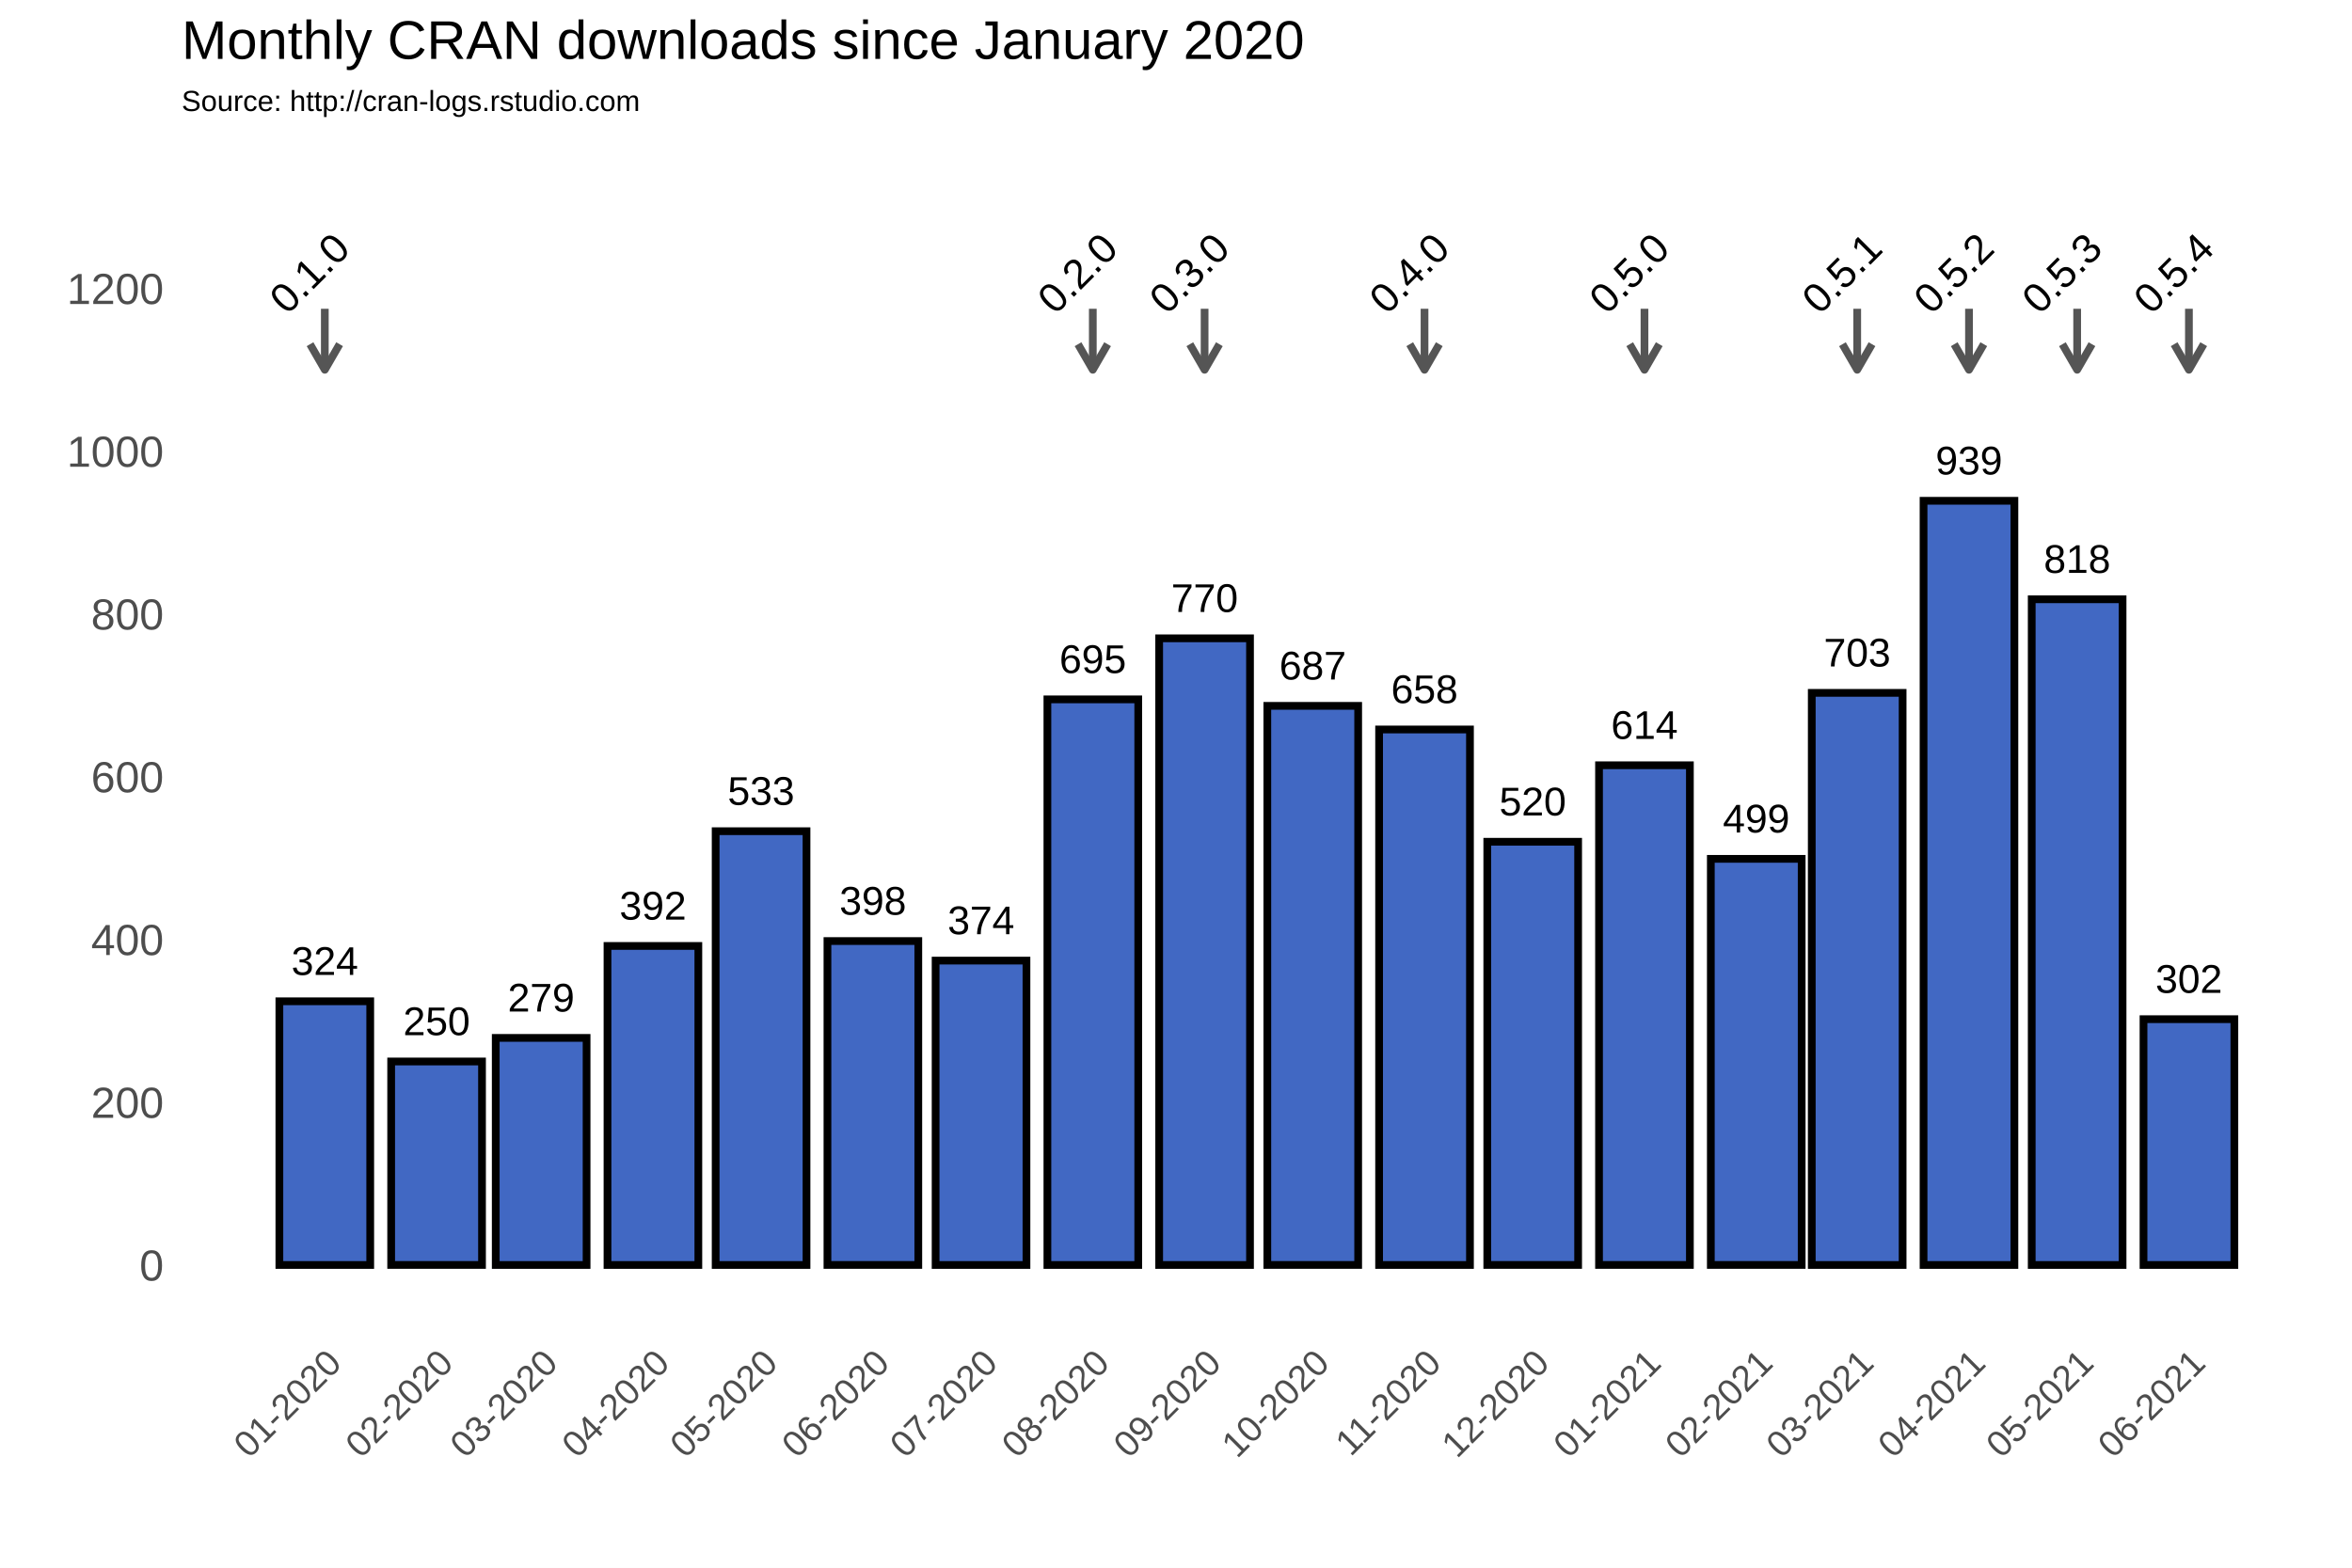
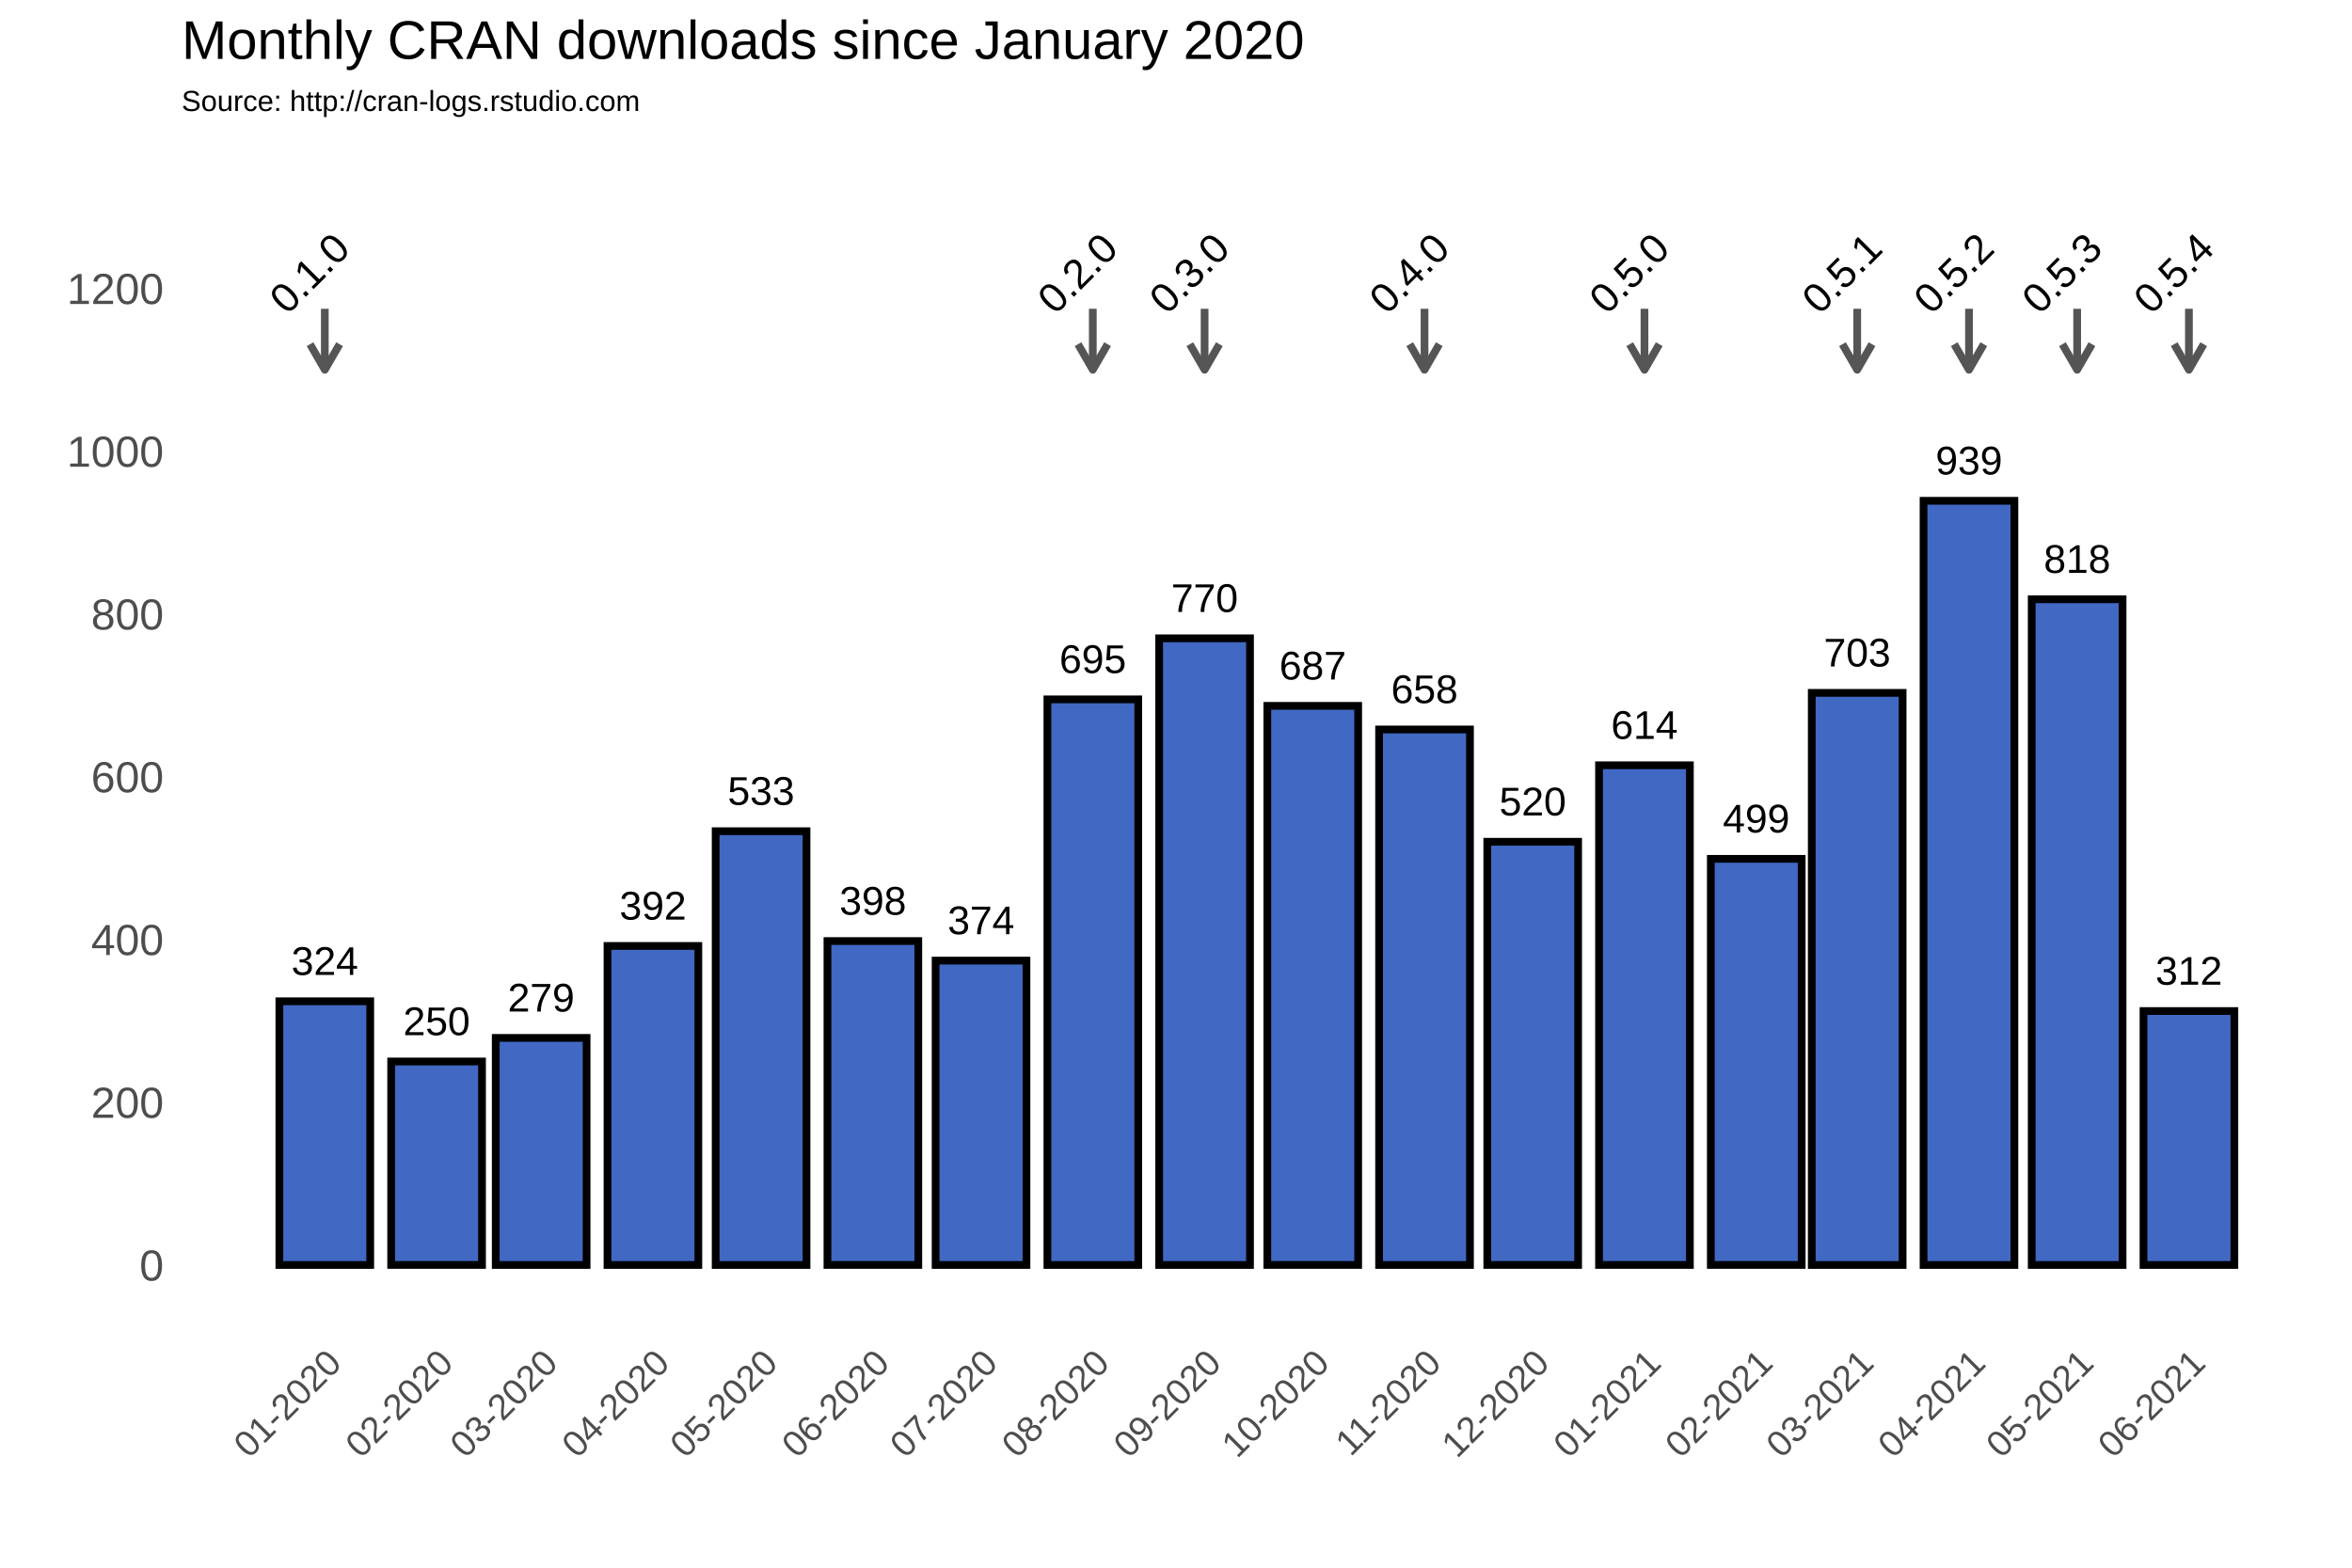
<svg xmlns="http://www.w3.org/2000/svg" class="svglite" width="648.00pt" height="432.00pt" viewBox="0 0 648.00 432.00">
  <defs>
    <style type="text/css">
    .svglite line, .svglite polyline, .svglite polygon, .svglite path, .svglite rect, .svglite circle {
      fill: none;
      stroke: #000000;
      stroke-linecap: round;
      stroke-linejoin: round;
      stroke-miterlimit: 10.00;
    }
  </style>
  </defs>
  <rect width="100%" height="100%" style="stroke: none; fill: #FFFFFF;" />
  <defs>
    <clipPath id="cpMC4wMHw2NDguMDB8MC4wMHw0MzIuMDA=">
      <rect x="0.00" y="0.00" width="648.00" height="432.00" />
    </clipPath>
  </defs>
  <g clip-path="url(#cpMC4wMHw2NDguMDB8MC4wMHw0MzIuMDA=)">
    <rect x="0.00" y="0.00" width="648.00" height="432.00" style="stroke-width: 1.07; stroke: #FFFFFF; fill: #FFFFFF;" />
  </g>
  <defs>
    <clipPath id="cpNTAuMDR8NjQyLjUyfDM3Ljc2fDM2My4zOA==">
      <rect x="50.04" y="37.76" width="592.48" height="325.62" />
    </clipPath>
  </defs>
  <g clip-path="url(#cpNTAuMDR8NjQyLjUyfDM3Ljc2fDM2My4zOA==)">
    <rect x="50.04" y="37.76" width="592.48" height="325.62" style="stroke-width: 1.07; stroke: none;" />
    <polyline points="50.04,326.15 642.52,326.15 " style="stroke-width: 0.53; stroke: #FFFFFF; stroke-linecap: butt;" />
    <polyline points="50.04,281.30 642.52,281.30 " style="stroke-width: 0.53; stroke: #FFFFFF; stroke-linecap: butt;" />
    <polyline points="50.04,236.45 642.52,236.45 " style="stroke-width: 0.53; stroke: #FFFFFF; stroke-linecap: butt;" />
    <polyline points="50.04,191.60 642.52,191.60 " style="stroke-width: 0.53; stroke: #FFFFFF; stroke-linecap: butt;" />
    <polyline points="50.04,146.75 642.52,146.75 " style="stroke-width: 0.53; stroke: #FFFFFF; stroke-linecap: butt;" />
    <polyline points="50.04,101.90 642.52,101.90 " style="stroke-width: 0.53; stroke: #FFFFFF; stroke-linecap: butt;" />
    <polyline points="50.04,57.04 642.52,57.04 " style="stroke-width: 0.53; stroke: #FFFFFF; stroke-linecap: butt;" />
    <polyline points="58.70,363.38 58.70,37.76 " style="stroke-width: 0.53; stroke: #FFFFFF; stroke-linecap: butt;" />
    <polyline points="74.09,363.38 74.09,37.76 " style="stroke-width: 0.53; stroke: #FFFFFF; stroke-linecap: butt;" />
    <polyline points="104.89,363.38 104.89,37.76 " style="stroke-width: 0.53; stroke: #FFFFFF; stroke-linecap: butt;" />
    <polyline points="134.69,363.38 134.69,37.76 " style="stroke-width: 0.53; stroke: #FFFFFF; stroke-linecap: butt;" />
    <polyline points="164.49,363.38 164.49,37.76 " style="stroke-width: 0.53; stroke: #FFFFFF; stroke-linecap: butt;" />
    <polyline points="194.79,363.38 194.79,37.76 " style="stroke-width: 0.53; stroke: #FFFFFF; stroke-linecap: butt;" />
    <polyline points="225.09,363.38 225.09,37.76 " style="stroke-width: 0.53; stroke: #FFFFFF; stroke-linecap: butt;" />
    <polyline points="255.39,363.38 255.39,37.76 " style="stroke-width: 0.53; stroke: #FFFFFF; stroke-linecap: butt;" />
    <polyline points="285.69,363.38 285.69,37.76 " style="stroke-width: 0.53; stroke: #FFFFFF; stroke-linecap: butt;" />
    <polyline points="316.48,363.38 316.48,37.76 " style="stroke-width: 0.53; stroke: #FFFFFF; stroke-linecap: butt;" />
    <polyline points="346.78,363.38 346.78,37.76 " style="stroke-width: 0.53; stroke: #FFFFFF; stroke-linecap: butt;" />
    <polyline points="377.08,363.38 377.08,37.76 " style="stroke-width: 0.53; stroke: #FFFFFF; stroke-linecap: butt;" />
    <polyline points="407.38,363.38 407.38,37.76 " style="stroke-width: 0.53; stroke: #FFFFFF; stroke-linecap: butt;" />
    <polyline points="437.67,363.38 437.67,37.76 " style="stroke-width: 0.53; stroke: #FFFFFF; stroke-linecap: butt;" />
    <polyline points="468.47,363.38 468.47,37.76 " style="stroke-width: 0.53; stroke: #FFFFFF; stroke-linecap: butt;" />
    <polyline points="497.77,363.38 497.77,37.76 " style="stroke-width: 0.53; stroke: #FFFFFF; stroke-linecap: butt;" />
    <polyline points="527.08,363.38 527.08,37.76 " style="stroke-width: 0.53; stroke: #FFFFFF; stroke-linecap: butt;" />
    <polyline points="557.38,363.38 557.38,37.76 " style="stroke-width: 0.53; stroke: #FFFFFF; stroke-linecap: butt;" />
    <polyline points="587.68,363.38 587.68,37.76 " style="stroke-width: 0.53; stroke: #FFFFFF; stroke-linecap: butt;" />
    <polyline points="618.47,363.38 618.47,37.76 " style="stroke-width: 0.53; stroke: #FFFFFF; stroke-linecap: butt;" />
    <polyline points="633.87,363.38 633.87,37.76 " style="stroke-width: 0.53; stroke: #FFFFFF; stroke-linecap: butt;" />
    <polyline points="50.04,348.58 642.52,348.58 " style="stroke-width: 1.07; stroke: #FFFFFF; stroke-linecap: butt;" />
    <polyline points="50.04,303.73 642.52,303.73 " style="stroke-width: 1.07; stroke: #FFFFFF; stroke-linecap: butt;" />
    <polyline points="50.04,258.88 642.52,258.88 " style="stroke-width: 1.07; stroke: #FFFFFF; stroke-linecap: butt;" />
    <polyline points="50.04,214.02 642.52,214.02 " style="stroke-width: 1.07; stroke: #FFFFFF; stroke-linecap: butt;" />
    <polyline points="50.04,169.17 642.52,169.17 " style="stroke-width: 1.07; stroke: #FFFFFF; stroke-linecap: butt;" />
    <polyline points="50.04,124.32 642.52,124.32 " style="stroke-width: 1.07; stroke: #FFFFFF; stroke-linecap: butt;" />
    <polyline points="50.04,79.47 642.52,79.47 " style="stroke-width: 1.07; stroke: #FFFFFF; stroke-linecap: butt;" />
    <polyline points="89.49,363.38 89.49,37.76 " style="stroke-width: 1.07; stroke: #FFFFFF; stroke-linecap: butt;" />
    <polyline points="120.29,363.38 120.29,37.76 " style="stroke-width: 1.07; stroke: #FFFFFF; stroke-linecap: butt;" />
    <polyline points="149.09,363.38 149.09,37.76 " style="stroke-width: 1.07; stroke: #FFFFFF; stroke-linecap: butt;" />
    <polyline points="179.89,363.38 179.89,37.76 " style="stroke-width: 1.07; stroke: #FFFFFF; stroke-linecap: butt;" />
    <polyline points="209.69,363.38 209.69,37.76 " style="stroke-width: 1.07; stroke: #FFFFFF; stroke-linecap: butt;" />
    <polyline points="240.49,363.38 240.49,37.76 " style="stroke-width: 1.07; stroke: #FFFFFF; stroke-linecap: butt;" />
    <polyline points="270.29,363.38 270.29,37.76 " style="stroke-width: 1.07; stroke: #FFFFFF; stroke-linecap: butt;" />
    <polyline points="301.08,363.38 301.08,37.76 " style="stroke-width: 1.07; stroke: #FFFFFF; stroke-linecap: butt;" />
    <polyline points="331.88,363.38 331.88,37.76 " style="stroke-width: 1.07; stroke: #FFFFFF; stroke-linecap: butt;" />
    <polyline points="361.68,363.38 361.68,37.76 " style="stroke-width: 1.07; stroke: #FFFFFF; stroke-linecap: butt;" />
    <polyline points="392.47,363.38 392.47,37.76 " style="stroke-width: 1.07; stroke: #FFFFFF; stroke-linecap: butt;" />
    <polyline points="422.28,363.38 422.28,37.76 " style="stroke-width: 1.07; stroke: #FFFFFF; stroke-linecap: butt;" />
    <polyline points="453.07,363.38 453.07,37.76 " style="stroke-width: 1.07; stroke: #FFFFFF; stroke-linecap: butt;" />
    <polyline points="483.87,363.38 483.87,37.76 " style="stroke-width: 1.07; stroke: #FFFFFF; stroke-linecap: butt;" />
    <polyline points="511.68,363.38 511.68,37.76 " style="stroke-width: 1.07; stroke: #FFFFFF; stroke-linecap: butt;" />
    <polyline points="542.48,363.38 542.48,37.76 " style="stroke-width: 1.07; stroke: #FFFFFF; stroke-linecap: butt;" />
    <polyline points="572.28,363.38 572.28,37.76 " style="stroke-width: 1.07; stroke: #FFFFFF; stroke-linecap: butt;" />
    <polyline points="603.07,363.38 603.07,37.76 " style="stroke-width: 1.07; stroke: #FFFFFF; stroke-linecap: butt;" />
    <rect x="76.97" y="275.92" width="25.03" height="72.66" style="stroke-width: 2.13; stroke-linecap: square; stroke-linejoin: miter; fill: #4168C3;" />
    <rect x="107.77" y="292.51" width="25.03" height="56.06" style="stroke-width: 2.13; stroke-linecap: square; stroke-linejoin: miter; fill: #4168C3;" />
    <rect x="136.58" y="286.01" width="25.03" height="62.57" style="stroke-width: 2.13; stroke-linecap: square; stroke-linejoin: miter; fill: #4168C3;" />
    <rect x="167.37" y="260.67" width="25.03" height="87.91" style="stroke-width: 2.13; stroke-linecap: square; stroke-linejoin: miter; fill: #4168C3;" />
    <rect x="197.17" y="229.05" width="25.03" height="119.53" style="stroke-width: 2.13; stroke-linecap: square; stroke-linejoin: miter; fill: #4168C3;" />
    <rect x="227.97" y="259.32" width="25.03" height="89.25" style="stroke-width: 2.13; stroke-linecap: square; stroke-linejoin: miter; fill: #4168C3;" />
    <rect x="257.77" y="264.71" width="25.03" height="83.87" style="stroke-width: 2.13; stroke-linecap: square; stroke-linejoin: miter; fill: #4168C3;" />
    <rect x="288.57" y="192.72" width="25.03" height="155.86" style="stroke-width: 2.13; stroke-linecap: square; stroke-linejoin: miter; fill: #4168C3;" />
    <rect x="319.36" y="175.90" width="25.03" height="172.68" style="stroke-width: 2.13; stroke-linecap: square; stroke-linejoin: miter; fill: #4168C3;" />
    <rect x="349.16" y="194.51" width="25.03" height="154.06" style="stroke-width: 2.13; stroke-linecap: square; stroke-linejoin: miter; fill: #4168C3;" />
    <rect x="379.96" y="201.02" width="25.03" height="147.56" style="stroke-width: 2.13; stroke-linecap: square; stroke-linejoin: miter; fill: #4168C3;" />
    <rect x="409.76" y="231.96" width="25.03" height="116.61" style="stroke-width: 2.13; stroke-linecap: square; stroke-linejoin: miter; fill: #4168C3;" />
    <rect x="440.55" y="210.88" width="25.03" height="137.69" style="stroke-width: 2.13; stroke-linecap: square; stroke-linejoin: miter; fill: #4168C3;" />
    <rect x="471.35" y="236.67" width="25.03" height="111.90" style="stroke-width: 2.13; stroke-linecap: square; stroke-linejoin: miter; fill: #4168C3;" />
    <rect x="499.16" y="190.93" width="25.03" height="157.65" style="stroke-width: 2.13; stroke-linecap: square; stroke-linejoin: miter; fill: #4168C3;" />
    <rect x="529.96" y="138.00" width="25.03" height="210.58" style="stroke-width: 2.13; stroke-linecap: square; stroke-linejoin: miter; fill: #4168C3;" />
    <rect x="559.76" y="165.14" width="25.03" height="183.44" style="stroke-width: 2.13; stroke-linecap: square; stroke-linejoin: miter; fill: #4168C3;" />
-     <rect x="590.56" y="280.85" width="25.03" height="67.73" style="stroke-width: 2.13; stroke-linecap: square; stroke-linejoin: miter; fill: #4168C3;" />
+     <rect x="590.56" y="278.61" width="25.03" height="69.97" style="stroke-width: 2.13; stroke-linecap: square; stroke-linejoin: miter; fill: #4168C3;" />
    <text x="89.49" y="268.66" text-anchor="middle" style="font-size: 11.04px; font-family: Arial;" textLength="18.40px" lengthAdjust="spacingAndGlyphs">324</text>
    <text x="120.29" y="285.25" text-anchor="middle" style="font-size: 11.04px; font-family: Arial;" textLength="18.40px" lengthAdjust="spacingAndGlyphs">250</text>
    <text x="149.09" y="278.75" text-anchor="middle" style="font-size: 11.04px; font-family: Arial;" textLength="18.40px" lengthAdjust="spacingAndGlyphs">279</text>
    <text x="179.89" y="253.41" text-anchor="middle" style="font-size: 11.04px; font-family: Arial;" textLength="18.40px" lengthAdjust="spacingAndGlyphs">392</text>
    <text x="209.69" y="221.79" text-anchor="middle" style="font-size: 11.04px; font-family: Arial;" textLength="18.40px" lengthAdjust="spacingAndGlyphs">533</text>
    <text x="240.49" y="252.06" text-anchor="middle" style="font-size: 11.04px; font-family: Arial;" textLength="18.40px" lengthAdjust="spacingAndGlyphs">398</text>
    <text x="270.29" y="257.44" text-anchor="middle" style="font-size: 11.04px; font-family: Arial;" textLength="18.40px" lengthAdjust="spacingAndGlyphs">374</text>
    <text x="301.08" y="185.46" text-anchor="middle" style="font-size: 11.04px; font-family: Arial;" textLength="18.40px" lengthAdjust="spacingAndGlyphs">695</text>
    <text x="331.88" y="168.64" text-anchor="middle" style="font-size: 11.04px; font-family: Arial;" textLength="18.40px" lengthAdjust="spacingAndGlyphs">770</text>
    <text x="361.68" y="187.25" text-anchor="middle" style="font-size: 11.04px; font-family: Arial;" textLength="18.40px" lengthAdjust="spacingAndGlyphs">687</text>
    <text x="392.47" y="193.75" text-anchor="middle" style="font-size: 11.04px; font-family: Arial;" textLength="18.40px" lengthAdjust="spacingAndGlyphs">658</text>
    <text x="422.28" y="224.70" text-anchor="middle" style="font-size: 11.04px; font-family: Arial;" textLength="18.40px" lengthAdjust="spacingAndGlyphs">520</text>
    <text x="453.07" y="203.62" text-anchor="middle" style="font-size: 11.04px; font-family: Arial;" textLength="18.40px" lengthAdjust="spacingAndGlyphs">614</text>
    <text x="483.87" y="229.41" text-anchor="middle" style="font-size: 11.04px; font-family: Arial;" textLength="18.40px" lengthAdjust="spacingAndGlyphs">499</text>
    <text x="511.68" y="183.66" text-anchor="middle" style="font-size: 11.04px; font-family: Arial;" textLength="18.40px" lengthAdjust="spacingAndGlyphs">703</text>
    <text x="542.48" y="130.74" text-anchor="middle" style="font-size: 11.04px; font-family: Arial;" textLength="18.40px" lengthAdjust="spacingAndGlyphs">939</text>
    <text x="572.28" y="157.87" text-anchor="middle" style="font-size: 11.04px; font-family: Arial;" textLength="18.40px" lengthAdjust="spacingAndGlyphs">818</text>
-     <text x="603.07" y="273.59" text-anchor="middle" style="font-size: 11.04px; font-family: Arial;" textLength="18.40px" lengthAdjust="spacingAndGlyphs">302</text>
+     <text x="603.07" y="271.35" text-anchor="middle" style="font-size: 11.04px; font-family: Arial;" textLength="18.40px" lengthAdjust="spacingAndGlyphs">312</text>
    <line x1="89.49" y1="85.08" x2="89.49" y2="101.90" style="stroke-width: 2.13; stroke: #555555; stroke-linecap: butt;" />
    <polyline points="85.42,94.85 89.49,101.90 93.56,94.85 " style="stroke-width: 2.13; stroke: #555555; stroke-linecap: butt;" />
    <line x1="301.08" y1="85.08" x2="301.08" y2="101.90" style="stroke-width: 2.13; stroke: #555555; stroke-linecap: butt;" />
    <polyline points="297.01,94.85 301.08,101.90 305.15,94.85 " style="stroke-width: 2.13; stroke: #555555; stroke-linecap: butt;" />
    <line x1="331.88" y1="85.08" x2="331.88" y2="101.90" style="stroke-width: 2.13; stroke: #555555; stroke-linecap: butt;" />
    <polyline points="327.81,94.85 331.88,101.90 335.95,94.85 " style="stroke-width: 2.13; stroke: #555555; stroke-linecap: butt;" />
    <line x1="392.47" y1="85.08" x2="392.47" y2="101.90" style="stroke-width: 2.13; stroke: #555555; stroke-linecap: butt;" />
    <polyline points="388.40,94.85 392.47,101.90 396.54,94.85 " style="stroke-width: 2.13; stroke: #555555; stroke-linecap: butt;" />
    <line x1="453.07" y1="85.08" x2="453.07" y2="101.90" style="stroke-width: 2.13; stroke: #555555; stroke-linecap: butt;" />
    <polyline points="449.00,94.85 453.07,101.90 457.14,94.85 " style="stroke-width: 2.13; stroke: #555555; stroke-linecap: butt;" />
    <line x1="511.68" y1="85.08" x2="511.68" y2="101.90" style="stroke-width: 2.13; stroke: #555555; stroke-linecap: butt;" />
    <polyline points="507.61,94.85 511.68,101.90 515.75,94.85 " style="stroke-width: 2.13; stroke: #555555; stroke-linecap: butt;" />
    <line x1="542.48" y1="85.08" x2="542.48" y2="101.90" style="stroke-width: 2.13; stroke: #555555; stroke-linecap: butt;" />
    <polyline points="538.41,94.85 542.48,101.90 546.55,94.85 " style="stroke-width: 2.13; stroke: #555555; stroke-linecap: butt;" />
    <line x1="572.28" y1="85.08" x2="572.28" y2="101.90" style="stroke-width: 2.13; stroke: #555555; stroke-linecap: butt;" />
    <polyline points="568.21,94.85 572.28,101.90 576.35,94.85 " style="stroke-width: 2.13; stroke: #555555; stroke-linecap: butt;" />
    <line x1="603.07" y1="85.08" x2="603.07" y2="101.90" style="stroke-width: 2.13; stroke: #555555; stroke-linecap: butt;" />
    <polyline points="599.00,94.85 603.07,101.90 607.14,94.85 " style="stroke-width: 2.13; stroke: #555555; stroke-linecap: butt;" />
    <text transform="translate(88.05,78.03) rotate(-45)" text-anchor="middle" style="font-size: 11.38px; font-family: Arial;" textLength="25.31px" lengthAdjust="spacingAndGlyphs">0.1.0</text>
    <text transform="translate(299.64,78.03) rotate(-45)" text-anchor="middle" style="font-size: 11.38px; font-family: Arial;" textLength="25.31px" lengthAdjust="spacingAndGlyphs">0.2.0</text>
    <text transform="translate(330.44,78.03) rotate(-45)" text-anchor="middle" style="font-size: 11.38px; font-family: Arial;" textLength="25.31px" lengthAdjust="spacingAndGlyphs">0.3.0</text>
    <text transform="translate(391.04,78.03) rotate(-45)" text-anchor="middle" style="font-size: 11.38px; font-family: Arial;" textLength="25.31px" lengthAdjust="spacingAndGlyphs">0.4.0</text>
    <text transform="translate(451.63,78.03) rotate(-45)" text-anchor="middle" style="font-size: 11.38px; font-family: Arial;" textLength="25.31px" lengthAdjust="spacingAndGlyphs">0.5.0</text>
    <text transform="translate(510.24,78.03) rotate(-45)" text-anchor="middle" style="font-size: 11.38px; font-family: Arial;" textLength="25.31px" lengthAdjust="spacingAndGlyphs">0.5.1</text>
    <text transform="translate(541.04,78.03) rotate(-45)" text-anchor="middle" style="font-size: 11.38px; font-family: Arial;" textLength="25.31px" lengthAdjust="spacingAndGlyphs">0.5.2</text>
    <text transform="translate(570.84,78.03) rotate(-45)" text-anchor="middle" style="font-size: 11.38px; font-family: Arial;" textLength="25.31px" lengthAdjust="spacingAndGlyphs">0.5.3</text>
    <text transform="translate(601.63,78.03) rotate(-45)" text-anchor="middle" style="font-size: 11.38px; font-family: Arial;" textLength="25.31px" lengthAdjust="spacingAndGlyphs">0.5.4</text>
  </g>
  <g clip-path="url(#cpMC4wMHw2NDguMDB8MC4wMHw0MzIuMDA=)">
    <text x="45.11" y="352.88" text-anchor="end" style="font-size: 12.00px; fill: #4D4D4D; font-family: Arial;" textLength="6.67px" lengthAdjust="spacingAndGlyphs">0</text>
    <text x="45.11" y="308.03" text-anchor="end" style="font-size: 12.00px; fill: #4D4D4D; font-family: Arial;" textLength="20.02px" lengthAdjust="spacingAndGlyphs">200</text>
    <text x="45.11" y="263.17" text-anchor="end" style="font-size: 12.00px; fill: #4D4D4D; font-family: Arial;" textLength="20.02px" lengthAdjust="spacingAndGlyphs">400</text>
    <text x="45.11" y="218.32" text-anchor="end" style="font-size: 12.00px; fill: #4D4D4D; font-family: Arial;" textLength="20.02px" lengthAdjust="spacingAndGlyphs">600</text>
    <text x="45.11" y="173.47" text-anchor="end" style="font-size: 12.00px; fill: #4D4D4D; font-family: Arial;" textLength="20.02px" lengthAdjust="spacingAndGlyphs">800</text>
    <text x="45.11" y="128.62" text-anchor="end" style="font-size: 12.00px; fill: #4D4D4D; font-family: Arial;" textLength="26.70px" lengthAdjust="spacingAndGlyphs">1000</text>
    <text x="45.11" y="83.77" text-anchor="end" style="font-size: 12.00px; fill: #4D4D4D; font-family: Arial;" textLength="26.70px" lengthAdjust="spacingAndGlyphs">1200</text>
    <text transform="translate(94.56,376.17) rotate(-45)" text-anchor="end" style="font-size: 10.00px; fill: #4D4D4D; font-family: Arial;" textLength="36.73px" lengthAdjust="spacingAndGlyphs">01-2020</text>
    <text transform="translate(125.35,376.17) rotate(-45)" text-anchor="end" style="font-size: 10.00px; fill: #4D4D4D; font-family: Arial;" textLength="36.73px" lengthAdjust="spacingAndGlyphs">02-2020</text>
    <text transform="translate(154.16,376.17) rotate(-45)" text-anchor="end" style="font-size: 10.00px; fill: #4D4D4D; font-family: Arial;" textLength="36.73px" lengthAdjust="spacingAndGlyphs">03-2020</text>
    <text transform="translate(184.96,376.17) rotate(-45)" text-anchor="end" style="font-size: 10.00px; fill: #4D4D4D; font-family: Arial;" textLength="36.73px" lengthAdjust="spacingAndGlyphs">04-2020</text>
    <text transform="translate(214.76,376.17) rotate(-45)" text-anchor="end" style="font-size: 10.00px; fill: #4D4D4D; font-family: Arial;" textLength="36.73px" lengthAdjust="spacingAndGlyphs">05-2020</text>
    <text transform="translate(245.55,376.17) rotate(-45)" text-anchor="end" style="font-size: 10.00px; fill: #4D4D4D; font-family: Arial;" textLength="36.73px" lengthAdjust="spacingAndGlyphs">06-2020</text>
    <text transform="translate(275.35,376.17) rotate(-45)" text-anchor="end" style="font-size: 10.00px; fill: #4D4D4D; font-family: Arial;" textLength="36.73px" lengthAdjust="spacingAndGlyphs">07-2020</text>
    <text transform="translate(306.15,376.17) rotate(-45)" text-anchor="end" style="font-size: 10.00px; fill: #4D4D4D; font-family: Arial;" textLength="36.73px" lengthAdjust="spacingAndGlyphs">08-2020</text>
    <text transform="translate(336.94,376.17) rotate(-45)" text-anchor="end" style="font-size: 10.00px; fill: #4D4D4D; font-family: Arial;" textLength="36.73px" lengthAdjust="spacingAndGlyphs">09-2020</text>
    <text transform="translate(366.75,376.17) rotate(-45)" text-anchor="end" style="font-size: 10.00px; fill: #4D4D4D; font-family: Arial;" textLength="36.73px" lengthAdjust="spacingAndGlyphs">10-2020</text>
    <text transform="translate(397.54,376.17) rotate(-45)" text-anchor="end" style="font-size: 10.00px; fill: #4D4D4D; font-family: Arial;" textLength="35.99px" lengthAdjust="spacingAndGlyphs">11-2020</text>
    <text transform="translate(427.34,376.17) rotate(-45)" text-anchor="end" style="font-size: 10.00px; fill: #4D4D4D; font-family: Arial;" textLength="36.73px" lengthAdjust="spacingAndGlyphs">12-2020</text>
    <text transform="translate(458.14,376.17) rotate(-45)" text-anchor="end" style="font-size: 10.00px; fill: #4D4D4D; font-family: Arial;" textLength="36.73px" lengthAdjust="spacingAndGlyphs">01-2021</text>
    <text transform="translate(488.93,376.17) rotate(-45)" text-anchor="end" style="font-size: 10.00px; fill: #4D4D4D; font-family: Arial;" textLength="36.73px" lengthAdjust="spacingAndGlyphs">02-2021</text>
    <text transform="translate(516.75,376.17) rotate(-45)" text-anchor="end" style="font-size: 10.00px; fill: #4D4D4D; font-family: Arial;" textLength="36.73px" lengthAdjust="spacingAndGlyphs">03-2021</text>
    <text transform="translate(547.54,376.17) rotate(-45)" text-anchor="end" style="font-size: 10.00px; fill: #4D4D4D; font-family: Arial;" textLength="36.73px" lengthAdjust="spacingAndGlyphs">04-2021</text>
    <text transform="translate(577.34,376.17) rotate(-45)" text-anchor="end" style="font-size: 10.00px; fill: #4D4D4D; font-family: Arial;" textLength="36.73px" lengthAdjust="spacingAndGlyphs">05-2021</text>
    <text transform="translate(608.14,376.17) rotate(-45)" text-anchor="end" style="font-size: 10.00px; fill: #4D4D4D; font-family: Arial;" textLength="36.73px" lengthAdjust="spacingAndGlyphs">06-2021</text>
    <text x="50.04" y="30.59" style="font-size: 8.00px; font-family: Arial;" textLength="126.32px" lengthAdjust="spacingAndGlyphs">Source: http://cran-logs.rstudio.com</text>
    <text x="50.04" y="16.22" style="font-size: 15.00px; font-family: Arial;" textLength="309.25px" lengthAdjust="spacingAndGlyphs">Monthly CRAN downloads since January 2020</text>
  </g>
</svg>
